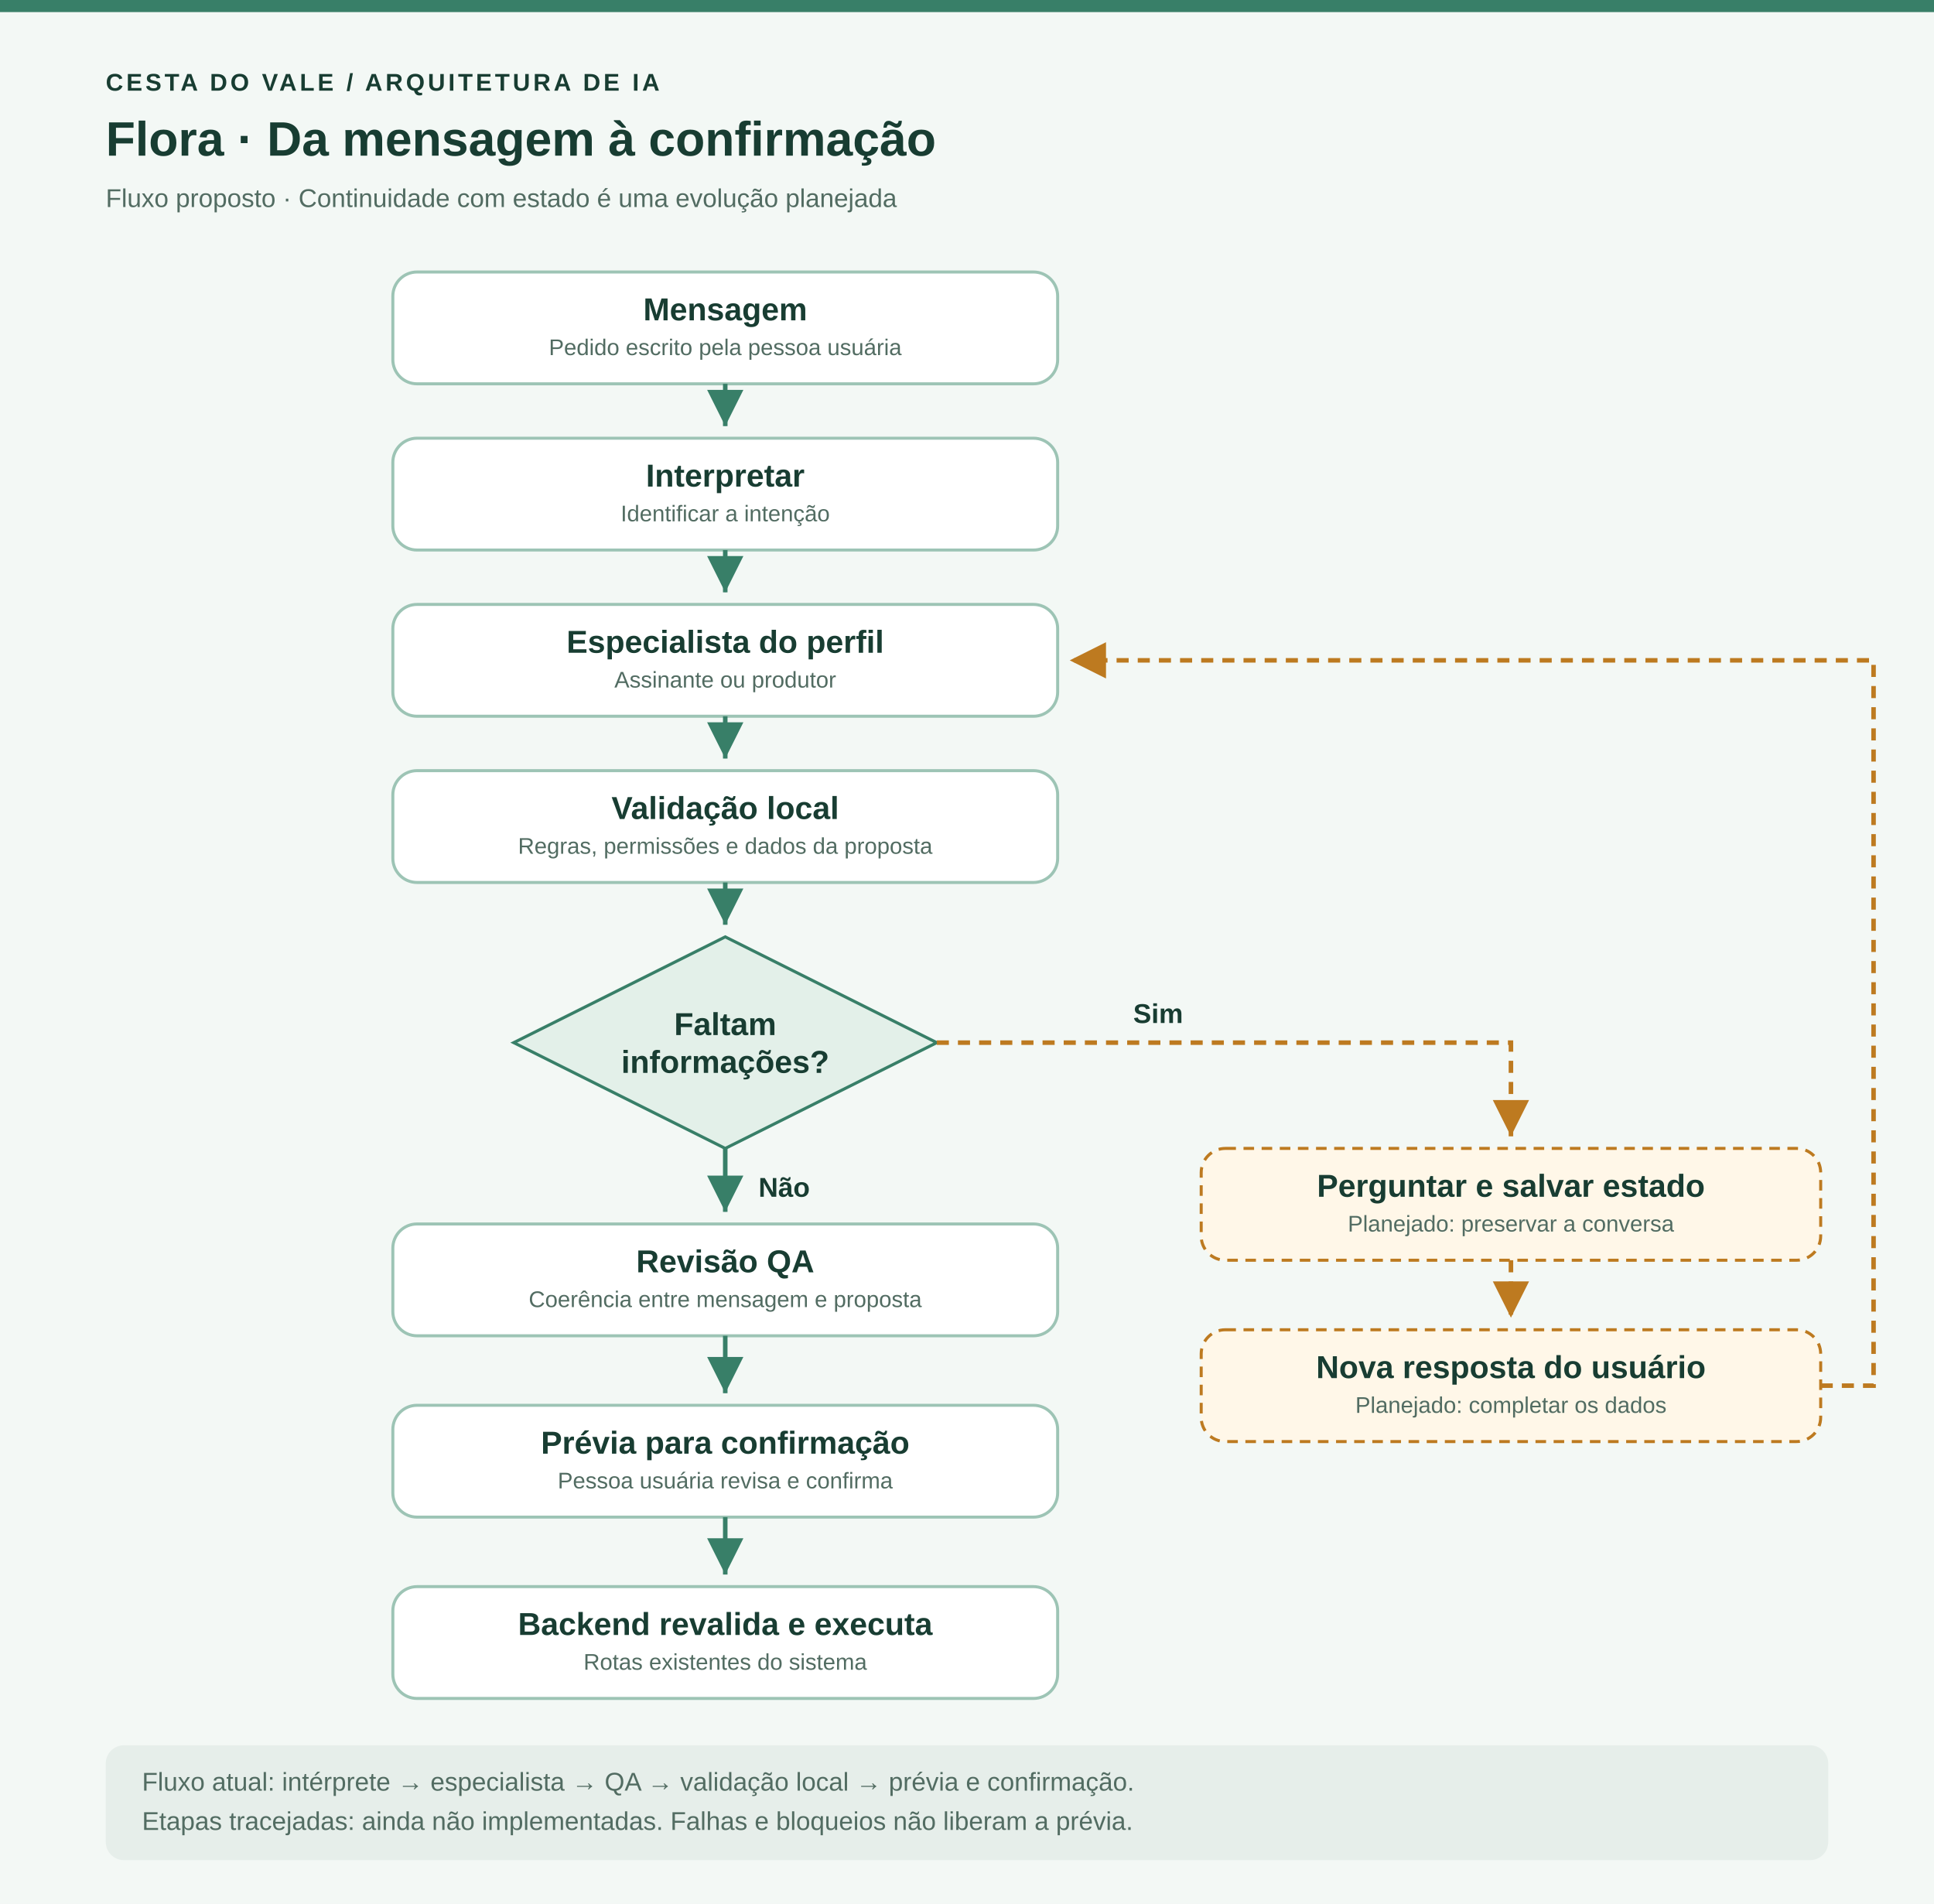
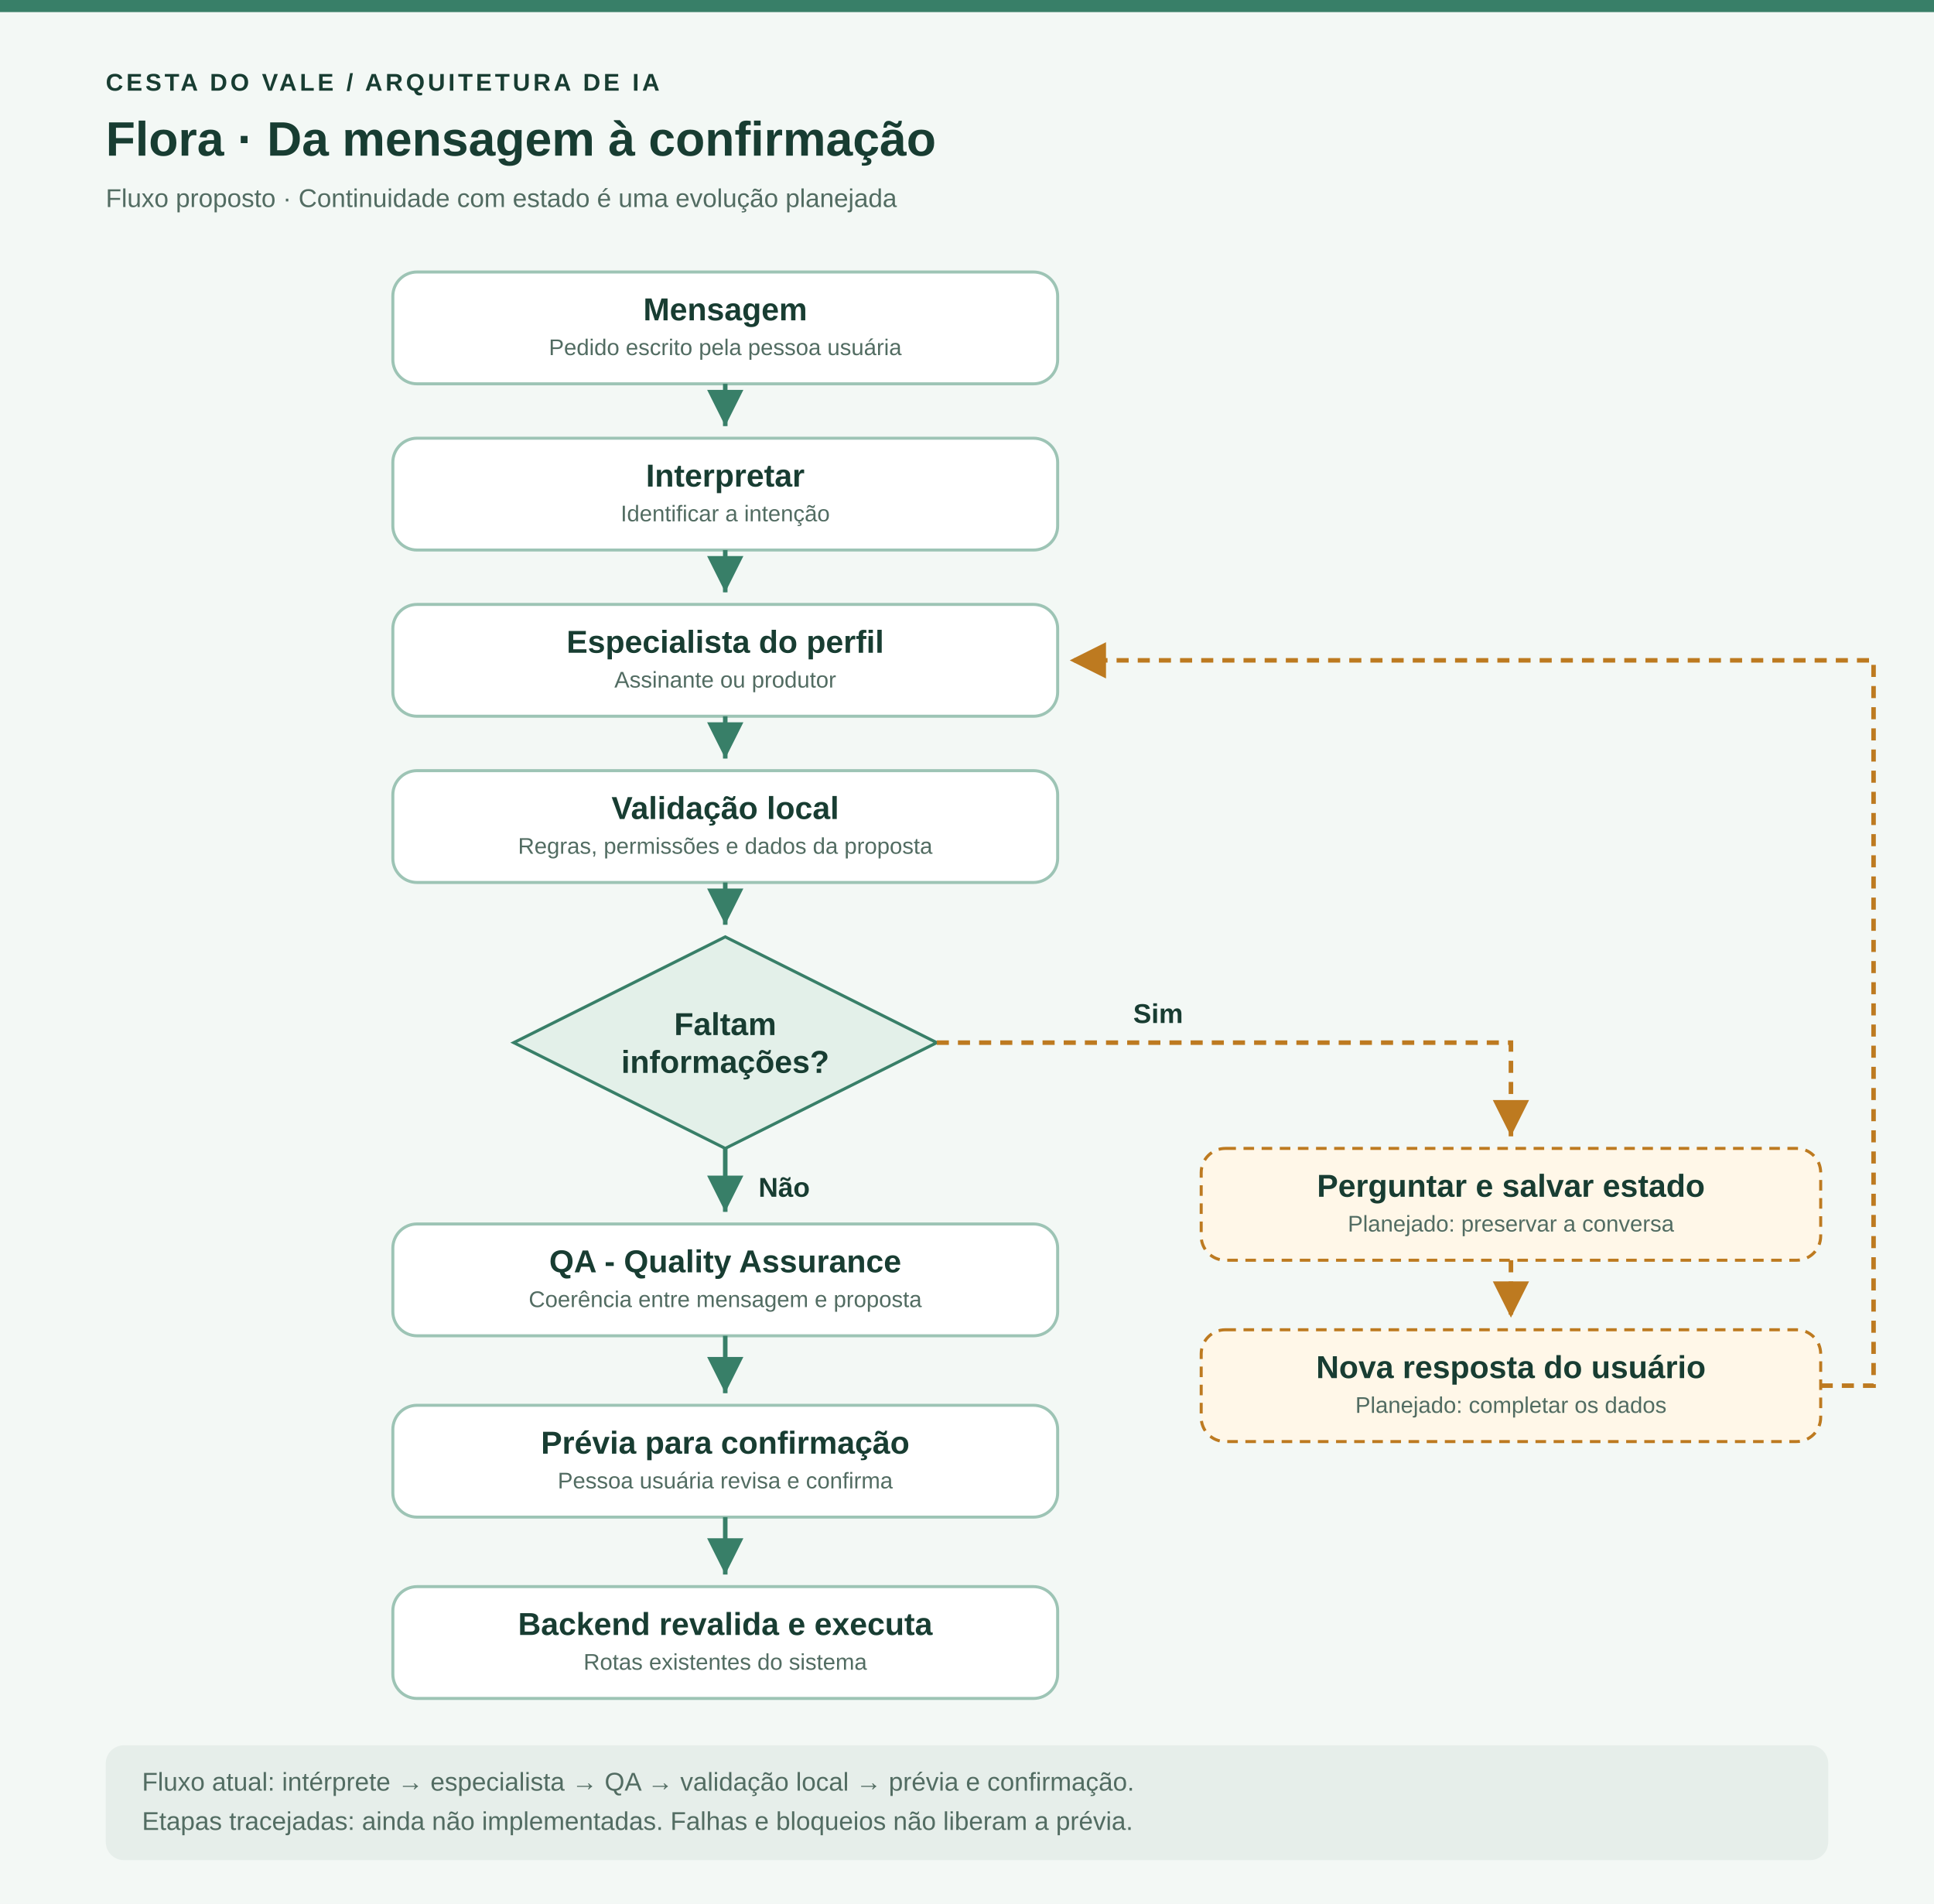
<svg xmlns="http://www.w3.org/2000/svg" width="1280" height="1260" viewBox="0 0 1280 1260" role="img" aria-labelledby="titulo descricao">
  <defs>
    <marker id="green" markerWidth="9" markerHeight="9" refX="8" refY="4" orient="auto">
      <path d="M0,0 L8,4 L0,8 Z" fill="#387f68" />
    </marker>
    <marker id="amber" markerWidth="9" markerHeight="9" refX="8" refY="4" orient="auto">
      <path d="M0,0 L8,4 L0,8 Z" fill="#bd7a20" />
    </marker>
  </defs>
  <style>text{font-family:Segoe UI,Arial,sans-serif;fill:#183d32}.label{font-size:21px;font-weight:600;text-anchor:middle}.sub{font-size:15px;fill:#526c62;text-anchor:middle}.edge{font-size:18px;font-weight:600}.note{font-size:17px;fill:#526c62}</style>
  <rect width="1280" height="1260" fill="#f3f8f5" />
  <rect x="0" y="0" width="1280" height="8" fill="#387f68" />
  <text x="70" y="60" font-size="16" font-weight="700" letter-spacing="2">CESTA DO VALE / ARQUITETURA DE IA</text>
  <text x="70" y="103" font-size="32" font-weight="700">Flora · Da mensagem à confirmação</text>
  <text x="70" y="137" class="note">Fluxo proposto · Continuidade com estado é uma evolução planejada</text>
  <g>
    <rect x="260" y="180" width="440" height="74" rx="16" fill="#ffffff" stroke="#9dc4b5" stroke-width="2" />
    <text x="480" y="212" class="label">Mensagem</text>
    <text x="480" y="235" class="sub">Pedido escrito pela pessoa usuária</text>
  </g>
  <path d="M480 254 V282" fill="none" stroke="#387f68" stroke-width="3" marker-end="url(#green)" />
  <g>
    <rect x="260" y="290" width="440" height="74" rx="16" fill="#ffffff" stroke="#9dc4b5" stroke-width="2" />
    <text x="480" y="322" class="label">Interpretar</text>
    <text x="480" y="345" class="sub">Identificar a intenção</text>
  </g>
  <path d="M480 364 V392" fill="none" stroke="#387f68" stroke-width="3" marker-end="url(#green)" />
  <g>
    <rect x="260" y="400" width="440" height="74" rx="16" fill="#ffffff" stroke="#9dc4b5" stroke-width="2" />
    <text x="480" y="432" class="label">Especialista do perfil</text>
    <text x="480" y="455" class="sub">Assinante ou produtor</text>
  </g>
  <path d="M480 474 V502" fill="none" stroke="#387f68" stroke-width="3" marker-end="url(#green)" />
  <g>
    <rect x="260" y="510" width="440" height="74" rx="16" fill="#ffffff" stroke="#9dc4b5" stroke-width="2" />
    <text x="480" y="542" class="label">Validação local</text>
    <text x="480" y="565" class="sub">Regras, permissões e dados da proposta</text>
  </g>
  <path d="M480 584 V612" fill="none" stroke="#387f68" stroke-width="3" marker-end="url(#green)" />
  <path d="M480 620 L620 690 L480 760 L340 690 Z" fill="#e3f0e9" stroke="#387f68" stroke-width="2" />
  <text x="480" y="685" class="label">Faltam</text>
  <text x="480" y="710" class="label">informações?</text>
  <path d="M620 690 H1000 V752" fill="none" stroke="#bd7a20" stroke-width="3" stroke-dasharray="8 6" marker-end="url(#amber)" />
  <text x="750" y="677" class="edge" fill="#bd7a20">Sim</text>
  <g>
    <rect x="795" y="760" width="410" height="74" rx="16" fill="#fff7e8" stroke="#bd7a20" stroke-width="2" stroke-dasharray="7 5" />
    <text x="1000" y="792" class="label">Perguntar e salvar estado</text>
    <text x="1000" y="815" class="sub">Planejado: preservar a conversa</text>
  </g>
  <path d="M1000 834 V872" fill="none" stroke="#bd7a20" stroke-width="3" stroke-dasharray="8 6" marker-end="url(#amber)" />
  <g>
    <rect x="795" y="880" width="410" height="74" rx="16" fill="#fff7e8" stroke="#bd7a20" stroke-width="2" stroke-dasharray="7 5" />
    <text x="1000" y="912" class="label">Nova resposta do usuário</text>
    <text x="1000" y="935" class="sub">Planejado: completar os dados</text>
  </g>
  <path d="M1205 917 H1240 V437 H708" fill="none" stroke="#bd7a20" stroke-width="3" stroke-dasharray="8 6" marker-end="url(#amber)" />
  <path d="M480 760 V802" fill="none" stroke="#387f68" stroke-width="3" marker-end="url(#green)" />
  <text x="502" y="792" class="edge">Não</text>
  <g>
    <rect x="260" y="810" width="440" height="74" rx="16" fill="#ffffff" stroke="#9dc4b5" stroke-width="2" />
-     <text x="480" y="842" class="label">Revisão QA</text>
+     <text x="480" y="842" class="label">QA - Quality Assurance</text>
    <text x="480" y="865" class="sub">Coerência entre mensagem e proposta</text>
  </g>
  <path d="M480 884 V922" fill="none" stroke="#387f68" stroke-width="3" marker-end="url(#green)" />
  <g>
    <rect x="260" y="930" width="440" height="74" rx="16" fill="#ffffff" stroke="#9dc4b5" stroke-width="2" />
    <text x="480" y="962" class="label">Prévia para confirmação</text>
    <text x="480" y="985" class="sub">Pessoa usuária revisa e confirma</text>
  </g>
  <path d="M480 1004 V1042" fill="none" stroke="#387f68" stroke-width="3" marker-end="url(#green)" />
  <g>
    <rect x="260" y="1050" width="440" height="74" rx="16" fill="#ffffff" stroke="#9dc4b5" stroke-width="2" />
    <text x="480" y="1082" class="label">Backend revalida e executa</text>
    <text x="480" y="1105" class="sub">Rotas existentes do sistema</text>
  </g>
  <rect x="70" y="1155" width="1140" height="76" rx="12" fill="#e6eeea" />
  <text x="94" y="1185" class="note">Fluxo atual: intérprete → especialista → QA → validação local → prévia e confirmação.</text>
  <text x="94" y="1211" class="note">Etapas tracejadas: ainda não implementadas. Falhas e bloqueios não liberam a prévia.</text>
</svg>
